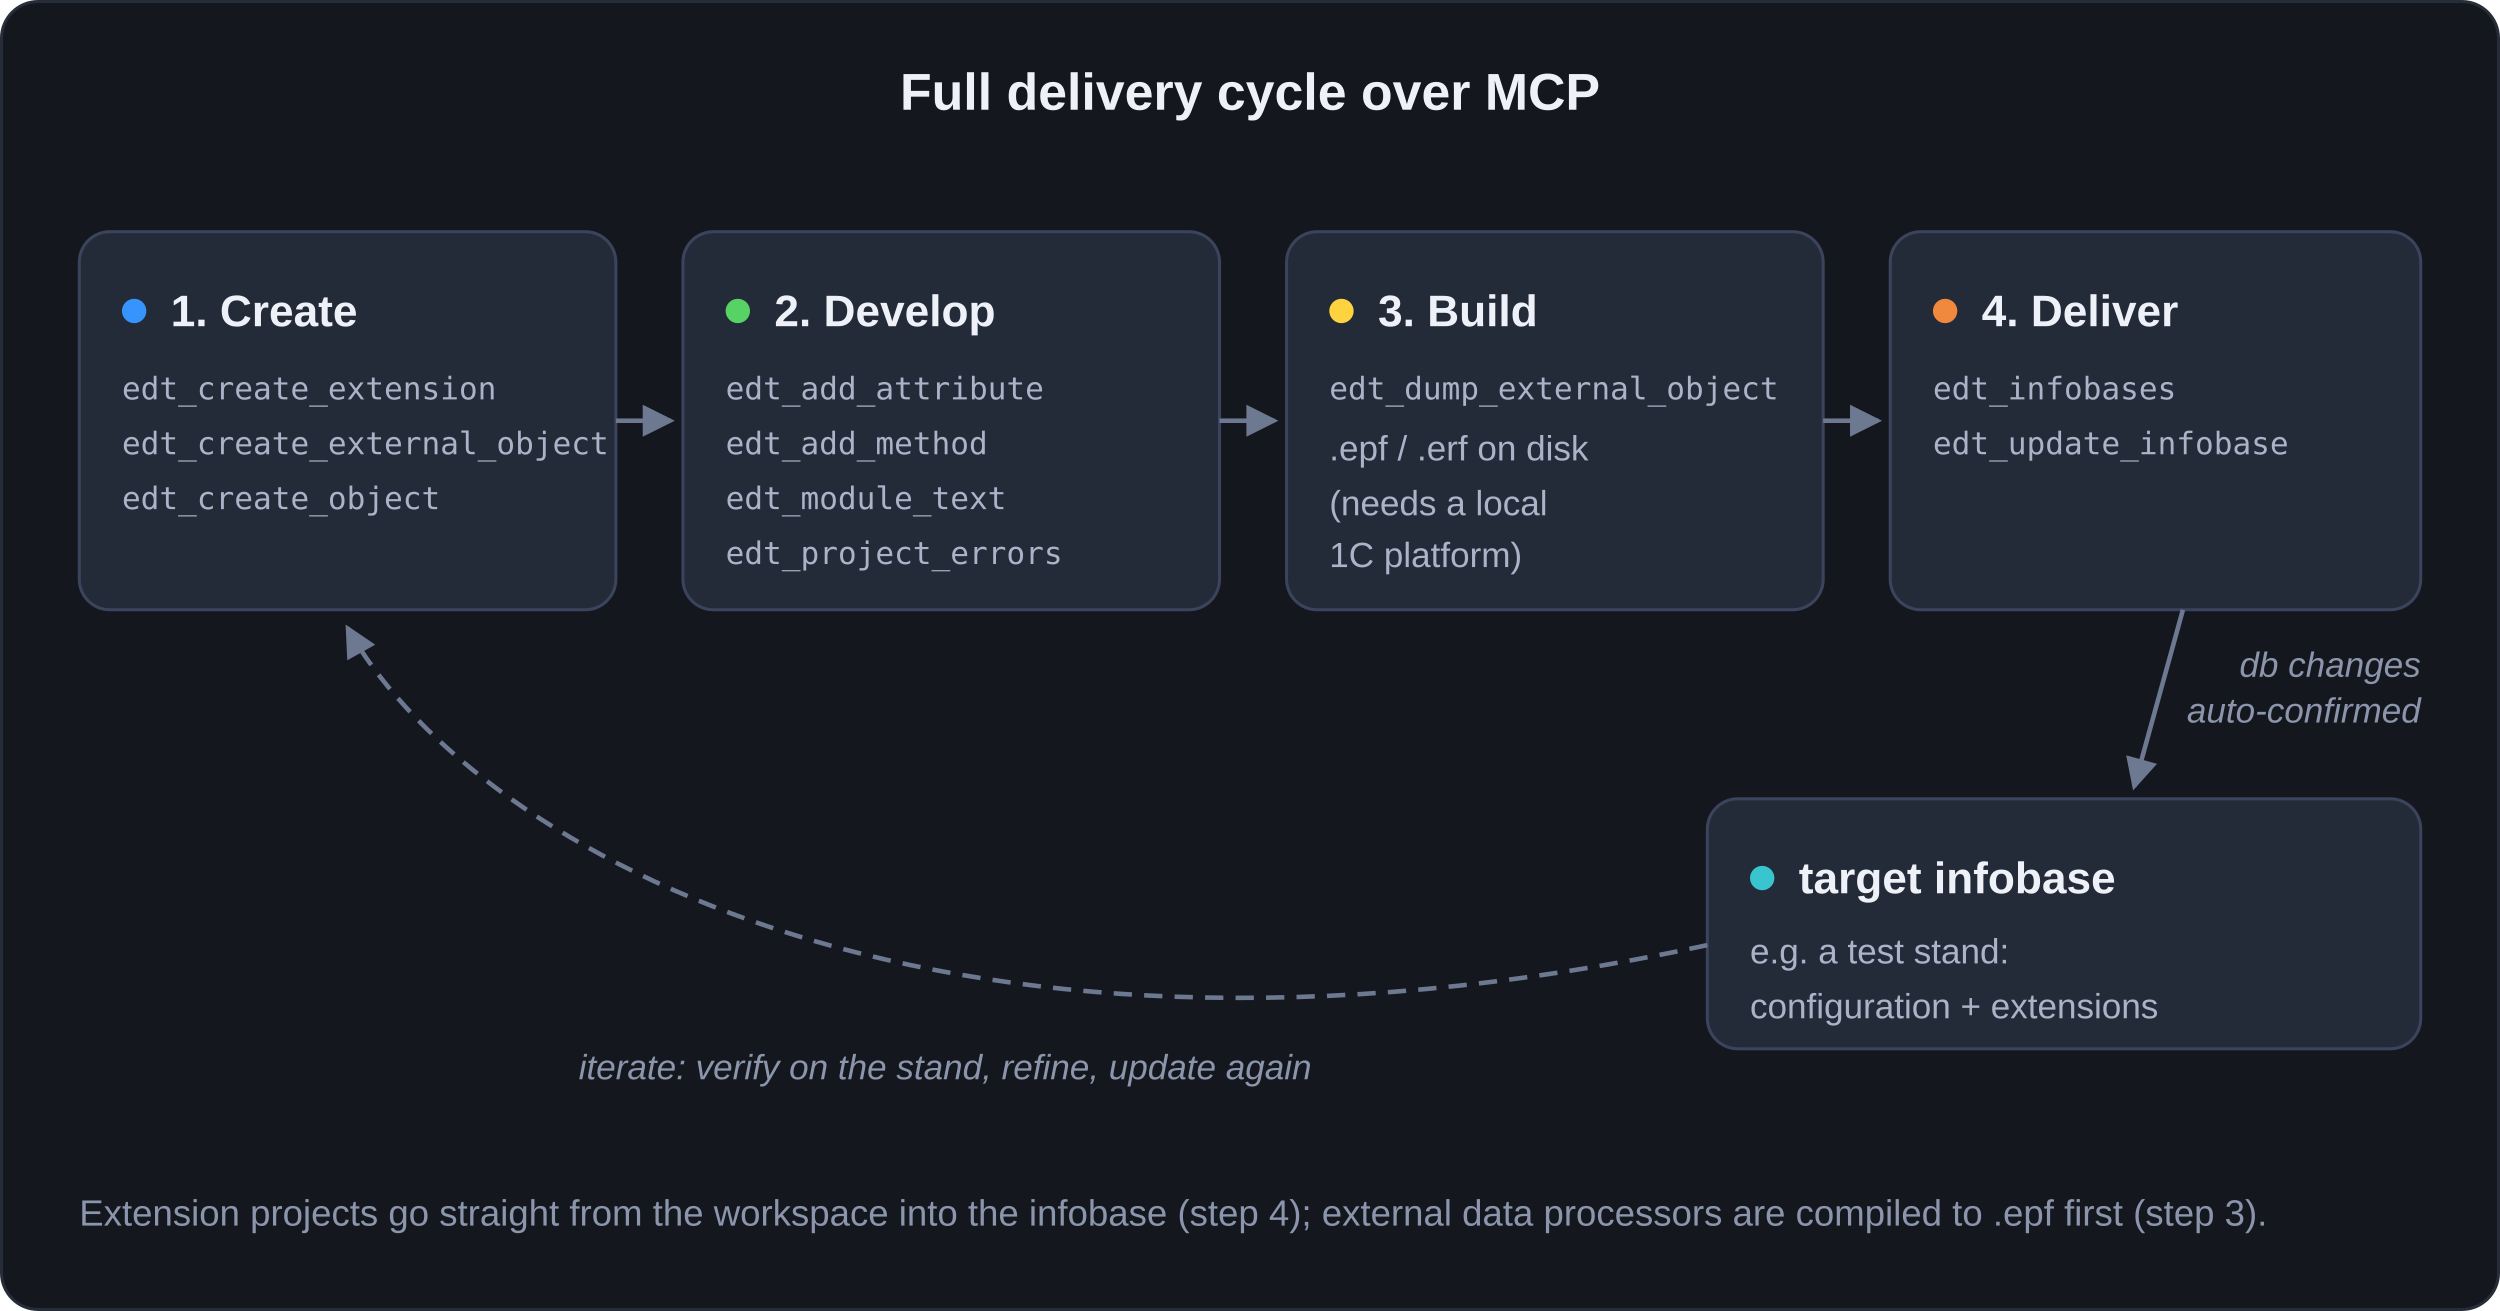
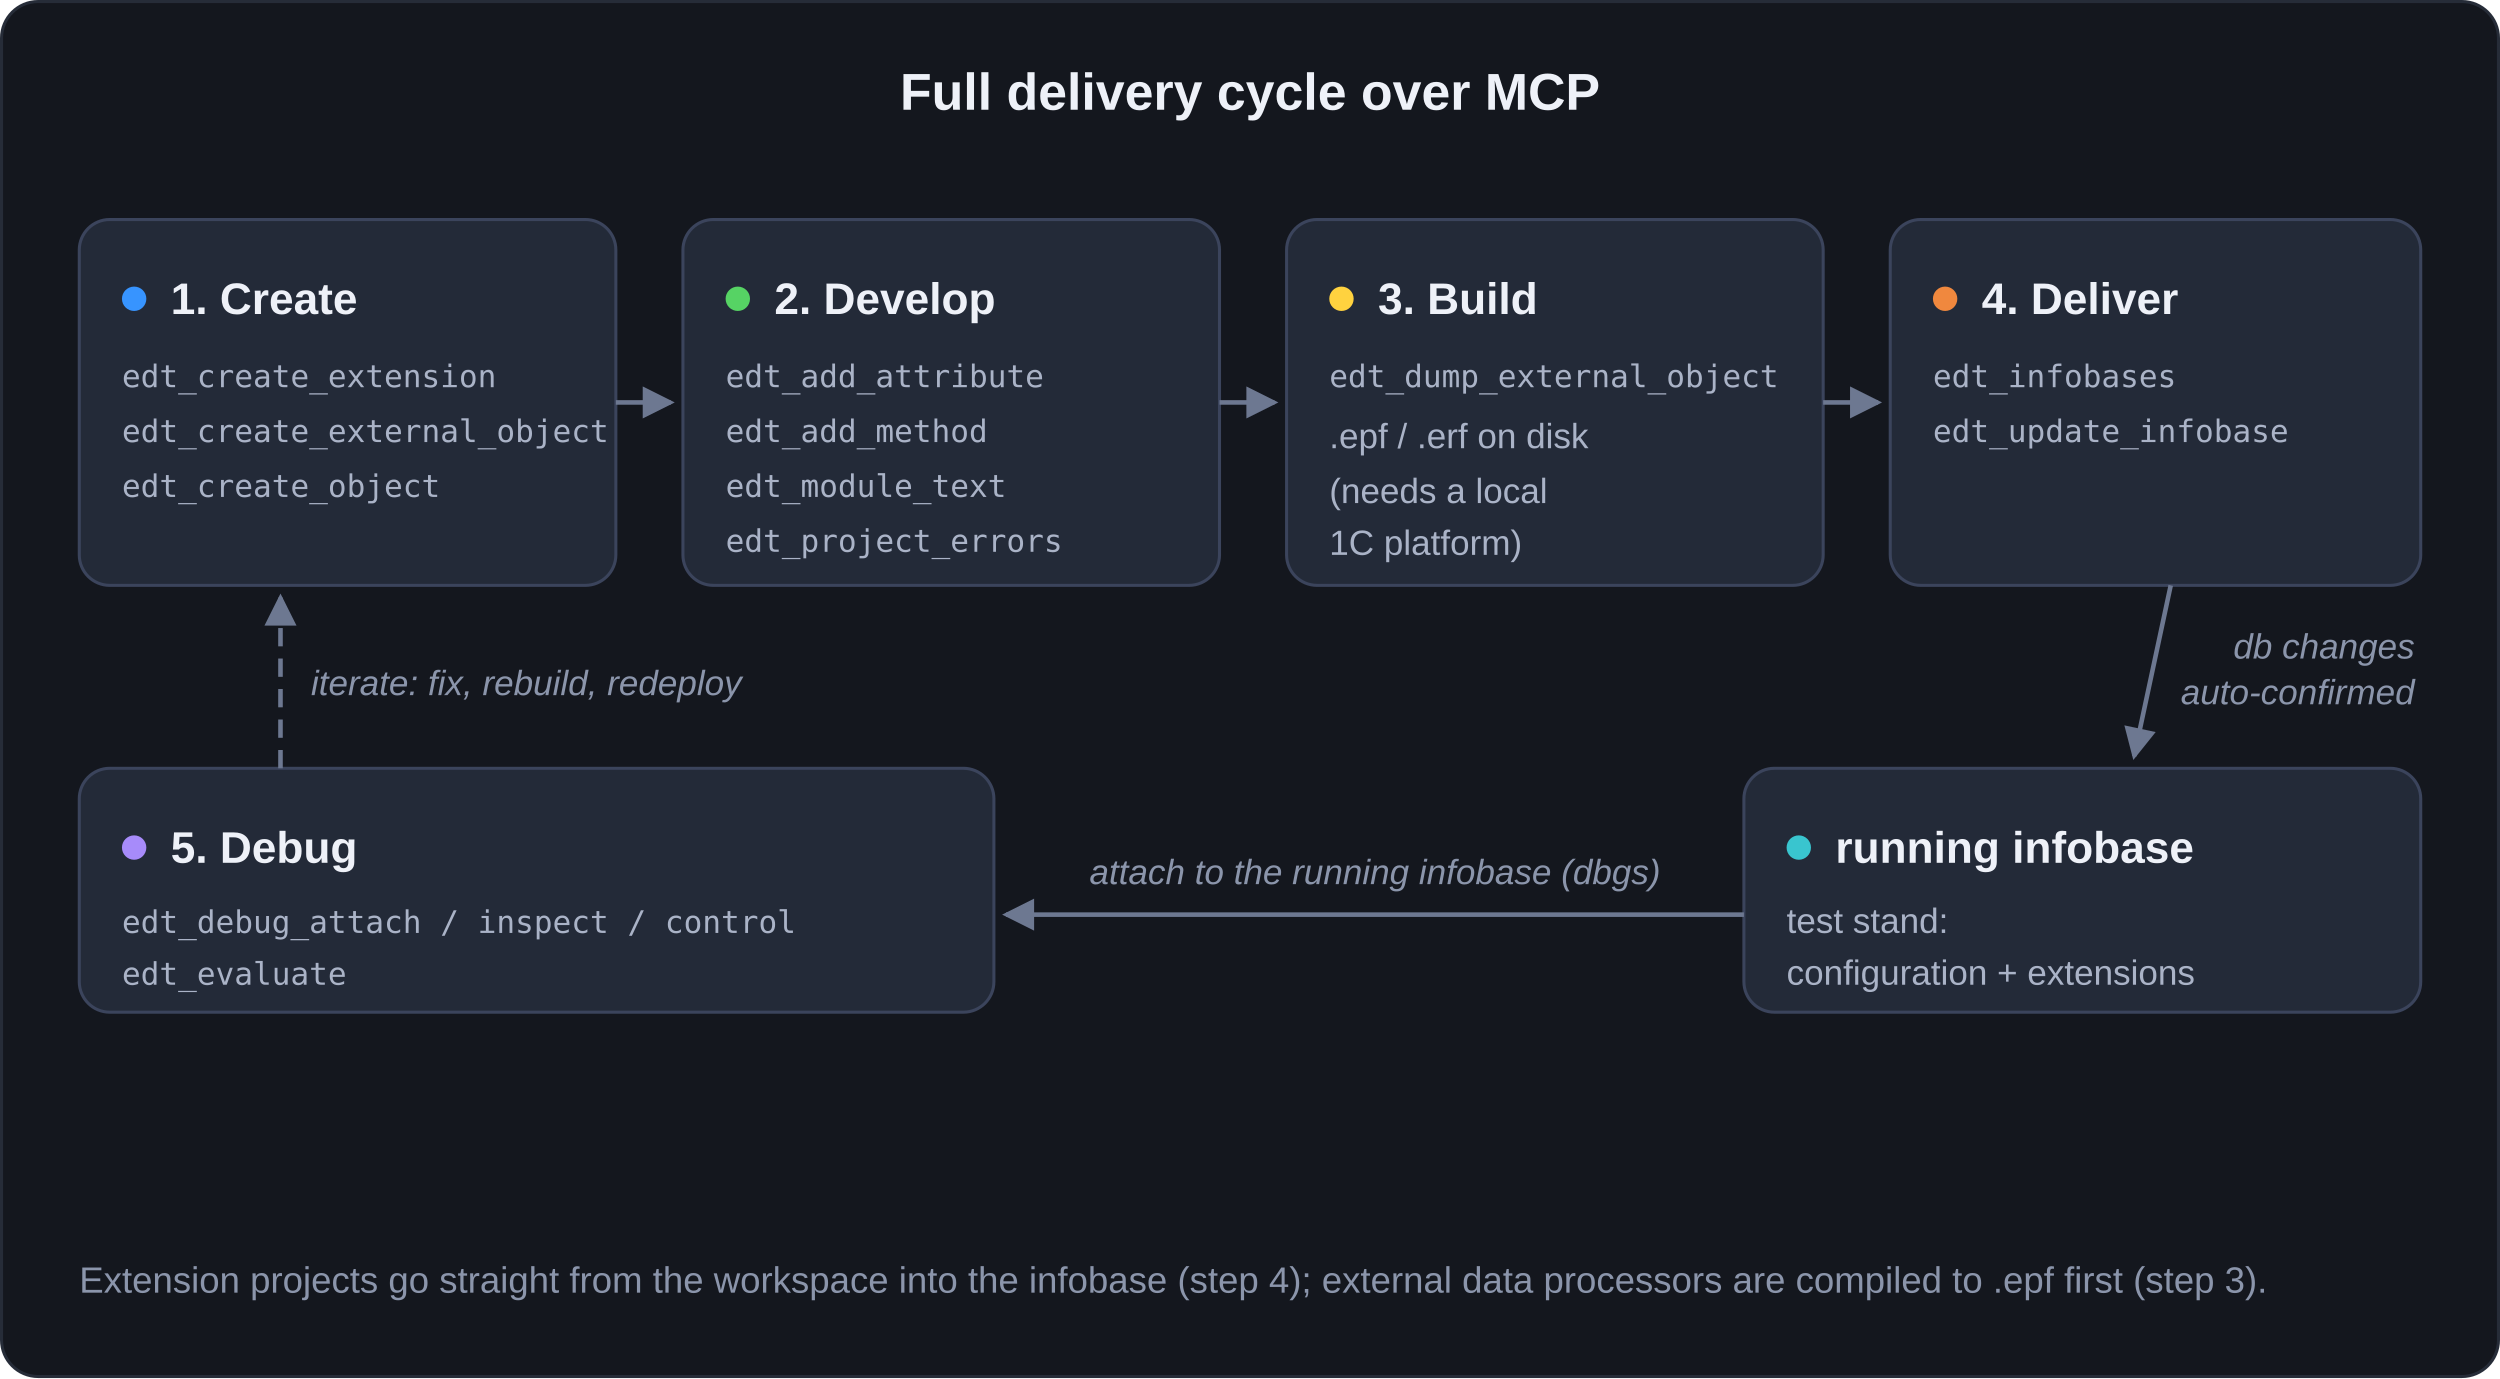
- <svg xmlns="http://www.w3.org/2000/svg" width="820" height="430" viewBox="0 0 820 430">
+ <svg xmlns="http://www.w3.org/2000/svg" width="820" height="452" viewBox="0 0 820 452">
  <style>
    text { font-family: 'Segoe UI', 'Helvetica Neue', Arial, sans-serif; }
    .mono { font-family: Consolas, 'Cascadia Mono', Menlo, monospace; font-size: 10.2px; }
    .title { font-size: 17px; font-weight: 600; fill: #eef1f8; }
    .box-title { font-size: 14.5px; font-weight: 600; fill: #eef1f8; }
    .box-body { font-size: 11.5px; fill: #aab3c7; }
    .edge-sub { font-size: 11.5px; font-style: italic; fill: #8b95ab; }
    .note { font-size: 12px; fill: #8b95ab; }
    .box { fill: #232a38; stroke: #3b445c; }
    .edge { stroke: #6d7891; stroke-width: 1.5; fill: none; }
  </style>
  <defs>
    <marker id="ah2" viewBox="0 0 8 8" refX="7" refY="4" markerWidth="7" markerHeight="7" orient="auto-start-reverse">
      <path d="M0,0 L8,4 L0,8 Z" fill="#6d7891" />
    </marker>
  </defs>
-   <rect x="0.5" y="0.5" width="819" height="429" rx="12" fill="#14171e" stroke="#262c38" />
+   <rect x="0.5" y="0.5" width="819" height="451" rx="12" fill="#14171e" stroke="#262c38" />
  <text x="410" y="36" text-anchor="middle" class="title">Full delivery cycle over MCP</text>
-   <rect x="26" y="76" width="176" height="124" rx="10" class="box" />
-   <circle cx="44" cy="102" r="4" fill="#3794ff" />
-   <text x="56" y="107" class="box-title">1. Create</text>
-   <text x="40" y="131" class="mono" fill="#aab3c7">edt_create_extension</text>
-   <text x="40" y="149" class="mono" fill="#aab3c7">edt_create_external_object</text>
-   <text x="40" y="167" class="mono" fill="#aab3c7">edt_create_object</text>
-   <rect x="224" y="76" width="176" height="124" rx="10" class="box" />
-   <circle cx="242" cy="102" r="4" fill="#56d364" />
-   <text x="254" y="107" class="box-title">2. Develop</text>
-   <text x="238" y="131" class="mono" fill="#aab3c7">edt_add_attribute</text>
-   <text x="238" y="149" class="mono" fill="#aab3c7">edt_add_method</text>
-   <text x="238" y="167" class="mono" fill="#aab3c7">edt_module_text</text>
-   <text x="238" y="185" class="mono" fill="#aab3c7">edt_project_errors</text>
-   <rect x="422" y="76" width="176" height="124" rx="10" class="box" />
-   <circle cx="440" cy="102" r="4" fill="#ffd23f" />
-   <text x="452" y="107" class="box-title">3. Build</text>
-   <text x="436" y="131" class="mono" fill="#aab3c7">edt_dump_external_object</text>
-   <text x="436" y="151" class="box-body">.epf / .erf on disk</text>
-   <text x="436" y="169" class="box-body">(needs a local</text>
-   <text x="436" y="186" class="box-body">1C platform)</text>
-   <rect x="620" y="76" width="174" height="124" rx="10" class="box" />
-   <circle cx="638" cy="102" r="4" fill="#f0883e" />
-   <text x="650" y="107" class="box-title">4. Deliver</text>
-   <text x="634" y="131" class="mono" fill="#aab3c7">edt_infobases</text>
-   <text x="634" y="149" class="mono" fill="#aab3c7">edt_update_infobase</text>
-   <line x1="202" y1="138" x2="220" y2="138" class="edge" marker-end="url(#ah2)" />
-   <line x1="400" y1="138" x2="418" y2="138" class="edge" marker-end="url(#ah2)" />
-   <line x1="598" y1="138" x2="616" y2="138" class="edge" marker-end="url(#ah2)" />
-   <rect x="560" y="262" width="234" height="82" rx="10" class="box" />
-   <circle cx="578" cy="288" r="4" fill="#39c5cf" />
-   <text x="590" y="293" class="box-title">target infobase</text>
-   <text x="574" y="316" class="box-body">e.g. a test stand:</text>
-   <text x="574" y="334" class="box-body">configuration + extensions</text>
-   <line x1="716" y1="200" x2="700" y2="258" class="edge" marker-end="url(#ah2)" />
-   <text x="794" y="222" text-anchor="end" class="edge-sub">db changes</text>
-   <text x="794" y="237" text-anchor="end" class="edge-sub">auto-confirmed</text>
-   <path d="M 560 310 C 300 366 152 274 114 206" class="edge" stroke-dasharray="6 4" marker-end="url(#ah2)" />
-   <text x="310" y="354" text-anchor="middle" class="edge-sub">iterate: verify on the stand, refine, update again</text>
-   <text x="26" y="402" class="note">Extension projects go straight from the workspace into the infobase (step 4); external data processors are compiled to .epf first (step 3).</text>
+   <rect x="26" y="72" width="176" height="120" rx="10" class="box" />
+   <circle cx="44" cy="98" r="4" fill="#3794ff" />
+   <text x="56" y="103" class="box-title">1. Create</text>
+   <text x="40" y="127" class="mono" fill="#aab3c7">edt_create_extension</text>
+   <text x="40" y="145" class="mono" fill="#aab3c7">edt_create_external_object</text>
+   <text x="40" y="163" class="mono" fill="#aab3c7">edt_create_object</text>
+   <rect x="224" y="72" width="176" height="120" rx="10" class="box" />
+   <circle cx="242" cy="98" r="4" fill="#56d364" />
+   <text x="254" y="103" class="box-title">2. Develop</text>
+   <text x="238" y="127" class="mono" fill="#aab3c7">edt_add_attribute</text>
+   <text x="238" y="145" class="mono" fill="#aab3c7">edt_add_method</text>
+   <text x="238" y="163" class="mono" fill="#aab3c7">edt_module_text</text>
+   <text x="238" y="181" class="mono" fill="#aab3c7">edt_project_errors</text>
+   <rect x="422" y="72" width="176" height="120" rx="10" class="box" />
+   <circle cx="440" cy="98" r="4" fill="#ffd23f" />
+   <text x="452" y="103" class="box-title">3. Build</text>
+   <text x="436" y="127" class="mono" fill="#aab3c7">edt_dump_external_object</text>
+   <text x="436" y="147" class="box-body">.epf / .erf on disk</text>
+   <text x="436" y="165" class="box-body">(needs a local</text>
+   <text x="436" y="182" class="box-body">1C platform)</text>
+   <rect x="620" y="72" width="174" height="120" rx="10" class="box" />
+   <circle cx="638" cy="98" r="4" fill="#f0883e" />
+   <text x="650" y="103" class="box-title">4. Deliver</text>
+   <text x="634" y="127" class="mono" fill="#aab3c7">edt_infobases</text>
+   <text x="634" y="145" class="mono" fill="#aab3c7">edt_update_infobase</text>
+   <line x1="202" y1="132" x2="220" y2="132" class="edge" marker-end="url(#ah2)" />
+   <line x1="400" y1="132" x2="418" y2="132" class="edge" marker-end="url(#ah2)" />
+   <line x1="598" y1="132" x2="616" y2="132" class="edge" marker-end="url(#ah2)" />
+   <rect x="572" y="252" width="222" height="80" rx="10" class="box" />
+   <circle cx="590" cy="278" r="4" fill="#39c5cf" />
+   <text x="602" y="283" class="box-title">running infobase</text>
+   <text x="586" y="306" class="box-body">test stand:</text>
+   <text x="586" y="323" class="box-body">configuration + extensions</text>
+   <line x1="712" y1="192" x2="700" y2="248" class="edge" marker-end="url(#ah2)" />
+   <text x="792" y="216" text-anchor="end" class="edge-sub">db changes</text>
+   <text x="792" y="231" text-anchor="end" class="edge-sub">auto-confirmed</text>
+   <rect x="26" y="252" width="300" height="80" rx="10" class="box" />
+   <circle cx="44" cy="278" r="4" fill="#a78bfa" />
+   <text x="56" y="283" class="box-title">5. Debug</text>
+   <text x="40" y="306" class="mono" fill="#aab3c7">edt_debug_attach / inspect / control</text>
+   <text x="40" y="323" class="mono" fill="#aab3c7">edt_evaluate</text>
+   <line x1="572" y1="300" x2="330" y2="300" class="edge" marker-end="url(#ah2)" />
+   <text x="451" y="290" text-anchor="middle" class="edge-sub">attach to the running infobase (dbgs)</text>
+   <line x1="92" y1="252" x2="92" y2="196" class="edge" stroke-dasharray="6 4" marker-end="url(#ah2)" />
+   <text x="102" y="228" class="edge-sub">iterate: fix, rebuild, redeploy</text>
+   <text x="26" y="424" class="note">Extension projects go straight from the workspace into the infobase (step 4); external data processors are compiled to .epf first (step 3).</text>
</svg>
